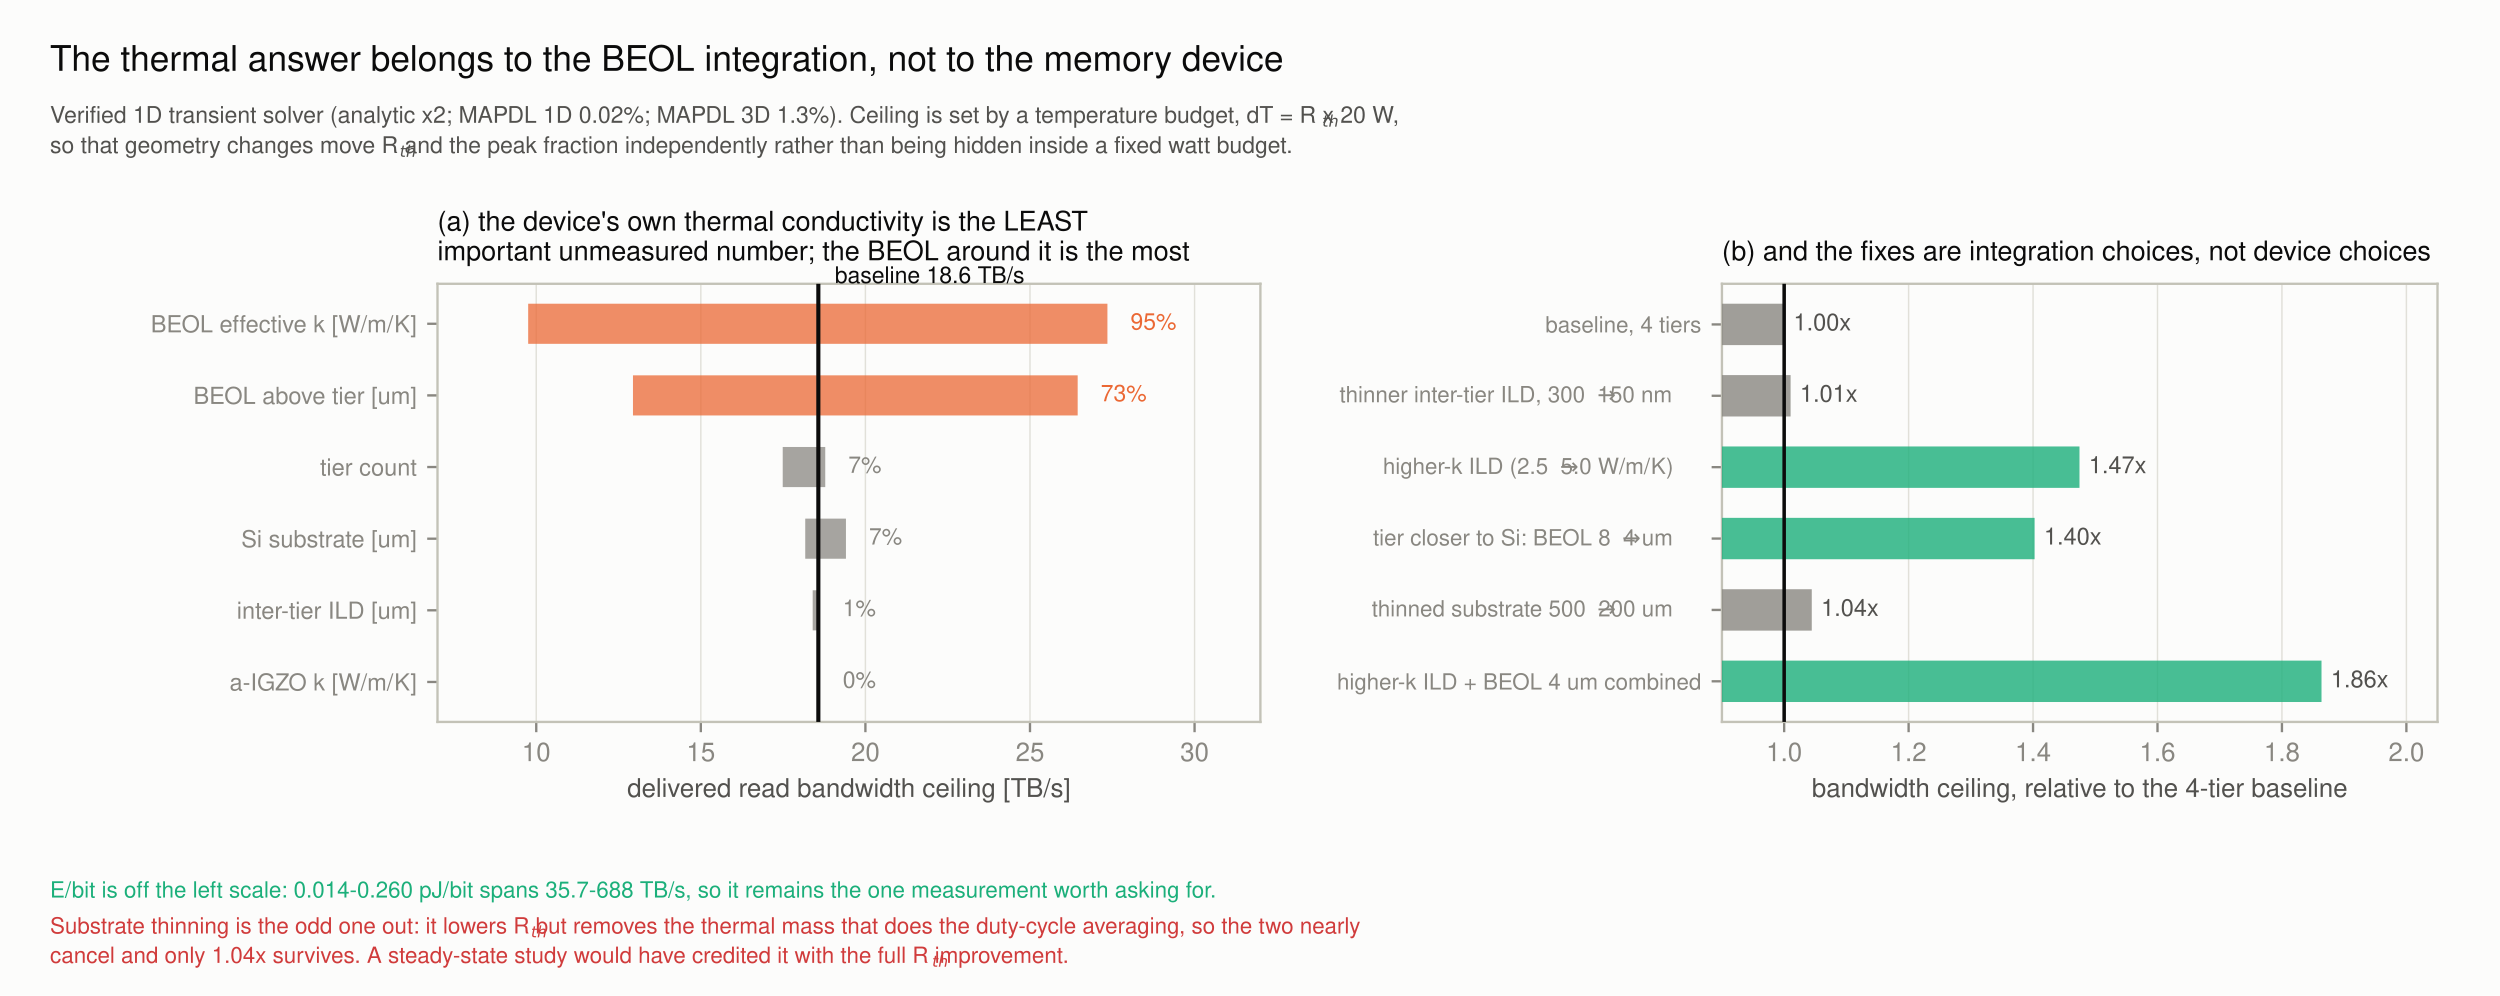
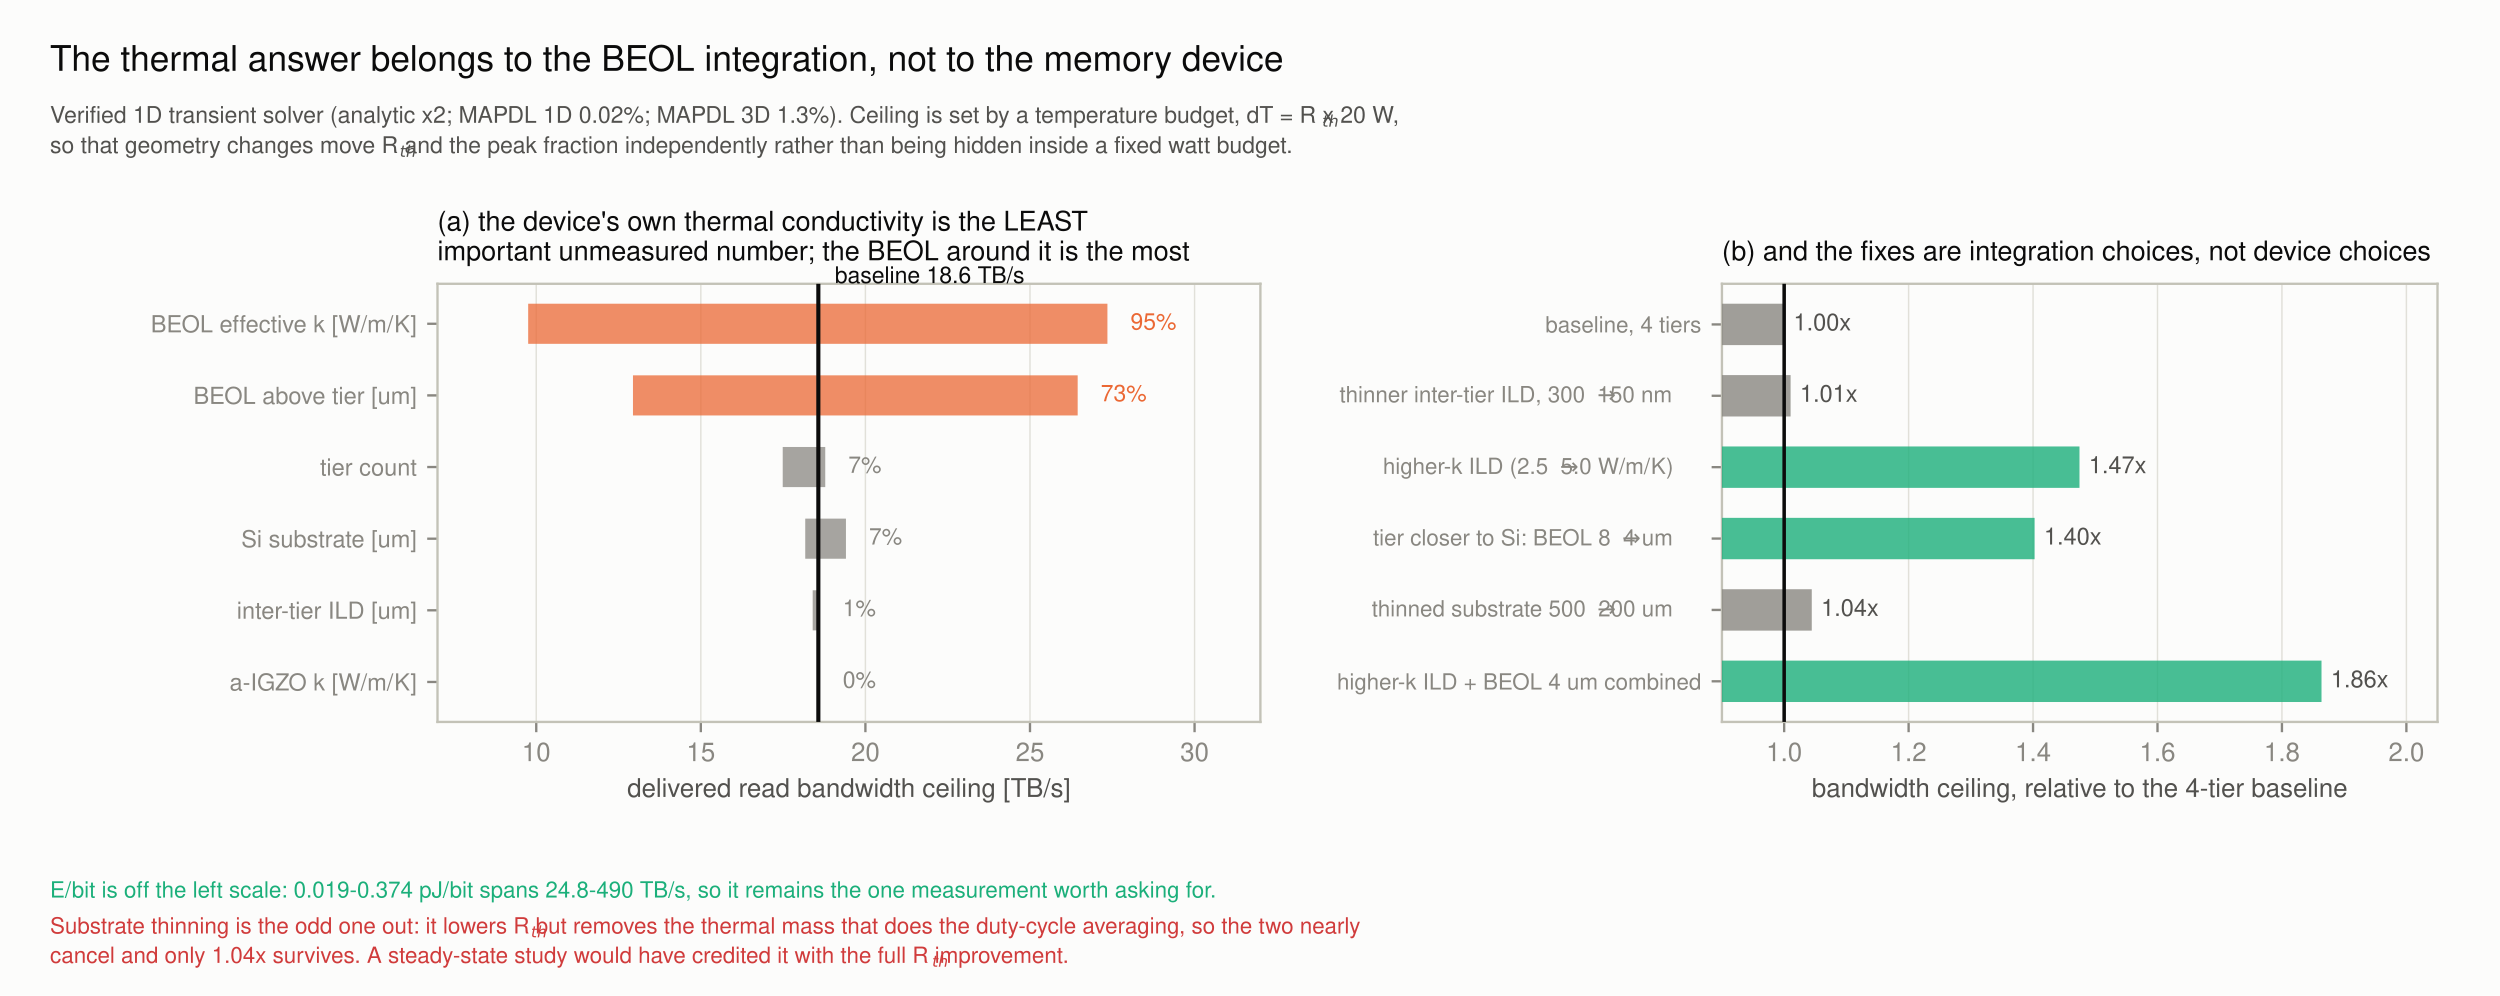
<svg xmlns="http://www.w3.org/2000/svg" xmlns:xlink="http://www.w3.org/1999/xlink" width="849.6pt" height="338.4pt" viewBox="0 0 849.6 338.4" version="1.1">
  <defs>
    <style type="text/css">*{stroke-linejoin: round; stroke-linecap: butt}</style>
  </defs>
  <g id="figure_1">
    <g id="patch_1">
      <path d="M 0 338.4  L 849.6 338.4  L 849.6 0  L 0 0  z " style="fill: #fcfcfb" />
    </g>
    <g id="axes_1">
      <g id="patch_2">
        <path d="M 148.68 245.34  L 428.334 245.34  L 428.334 96.444  L 148.68 96.444  z " style="fill: #fcfcfb" />
      </g>
      <g id="matplotlib.axis_1">
        <g id="xtick_1">
          <g id="line2d_1">
-             <path d="M 182.238 245.34  L 182.238 96.444  " clip-path="url(#p98633c807a)" style="fill: none; stroke: #e1e0d9; stroke-width: 0.5; stroke-linecap: square" />
+             <path d="M 182.238 245.34  L 182.238 96.444  " clip-path="url(#pb18c46daab)" style="fill: none; stroke: #e1e0d9; stroke-width: 0.5; stroke-linecap: square" />
          </g>
          <g id="line2d_2">
            <defs>
-               <path id="m042e91342f" d="M 0 0  L 0 3.5  " style="stroke: #898781; stroke-width: 0.8" />
+               <path id="m674c02fd25" d="M 0 0  L 0 3.5  " style="stroke: #898781; stroke-width: 0.8" />
            </defs>
            <g>
-               <use xlink:href="#m042e91342f" x="182.238" y="245.34" style="fill: #898781; stroke: #898781; stroke-width: 0.8" />
+               <use xlink:href="#m674c02fd25" x="182.238" y="245.34" style="fill: #898781; stroke: #898781; stroke-width: 0.8" />
            </g>
          </g>
          <g id="text_1">
            <text style="fill: #898781; font: 8.8px 'Helvetica', 'Arial', 'DejaVu Sans', sans-serif; text-anchor: middle" x="182.238" y="258.653" transform="rotate(-0 182.2384 258.6526)">10</text>
          </g>
        </g>
        <g id="xtick_2">
          <g id="line2d_3">
-             <path d="M 238.169 245.34  L 238.169 96.444  " clip-path="url(#p98633c807a)" style="fill: none; stroke: #e1e0d9; stroke-width: 0.5; stroke-linecap: square" />
+             <path d="M 238.169 245.34  L 238.169 96.444  " clip-path="url(#pb18c46daab)" style="fill: none; stroke: #e1e0d9; stroke-width: 0.5; stroke-linecap: square" />
          </g>
          <g id="line2d_4">
            <g>
-               <use xlink:href="#m042e91342f" x="238.169" y="245.34" style="fill: #898781; stroke: #898781; stroke-width: 0.8" />
+               <use xlink:href="#m674c02fd25" x="238.169" y="245.34" style="fill: #898781; stroke: #898781; stroke-width: 0.8" />
            </g>
          </g>
          <g id="text_2">
            <text style="fill: #898781; font: 8.8px 'Helvetica', 'Arial', 'DejaVu Sans', sans-serif; text-anchor: middle" x="238.169" y="258.653" transform="rotate(-0 238.1692 258.6526)">15</text>
          </g>
        </g>
        <g id="xtick_3">
          <g id="line2d_5">
-             <path d="M 294.1 245.34  L 294.1 96.444  " clip-path="url(#p98633c807a)" style="fill: none; stroke: #e1e0d9; stroke-width: 0.5; stroke-linecap: square" />
+             <path d="M 294.1 245.34  L 294.1 96.444  " clip-path="url(#pb18c46daab)" style="fill: none; stroke: #e1e0d9; stroke-width: 0.5; stroke-linecap: square" />
          </g>
          <g id="line2d_6">
            <g>
-               <use xlink:href="#m042e91342f" x="294.1" y="245.34" style="fill: #898781; stroke: #898781; stroke-width: 0.8" />
+               <use xlink:href="#m674c02fd25" x="294.1" y="245.34" style="fill: #898781; stroke: #898781; stroke-width: 0.8" />
            </g>
          </g>
          <g id="text_3">
            <text style="fill: #898781; font: 8.8px 'Helvetica', 'Arial', 'DejaVu Sans', sans-serif; text-anchor: middle" x="294.1" y="258.653" transform="rotate(-0 294.0999 258.6526)">20</text>
          </g>
        </g>
        <g id="xtick_4">
          <g id="line2d_7">
-             <path d="M 350.031 245.34  L 350.031 96.444  " clip-path="url(#p98633c807a)" style="fill: none; stroke: #e1e0d9; stroke-width: 0.5; stroke-linecap: square" />
+             <path d="M 350.031 245.34  L 350.031 96.444  " clip-path="url(#pb18c46daab)" style="fill: none; stroke: #e1e0d9; stroke-width: 0.5; stroke-linecap: square" />
          </g>
          <g id="line2d_8">
            <g>
-               <use xlink:href="#m042e91342f" x="350.031" y="245.34" style="fill: #898781; stroke: #898781; stroke-width: 0.8" />
+               <use xlink:href="#m674c02fd25" x="350.031" y="245.34" style="fill: #898781; stroke: #898781; stroke-width: 0.8" />
            </g>
          </g>
          <g id="text_4">
            <text style="fill: #898781; font: 8.8px 'Helvetica', 'Arial', 'DejaVu Sans', sans-serif; text-anchor: middle" x="350.031" y="258.653" transform="rotate(-0 350.0306 258.6526)">25</text>
          </g>
        </g>
        <g id="xtick_5">
          <g id="line2d_9">
-             <path d="M 405.961 245.34  L 405.961 96.444  " clip-path="url(#p98633c807a)" style="fill: none; stroke: #e1e0d9; stroke-width: 0.5; stroke-linecap: square" />
+             <path d="M 405.961 245.34  L 405.961 96.444  " clip-path="url(#pb18c46daab)" style="fill: none; stroke: #e1e0d9; stroke-width: 0.5; stroke-linecap: square" />
          </g>
          <g id="line2d_10">
            <g>
-               <use xlink:href="#m042e91342f" x="405.961" y="245.34" style="fill: #898781; stroke: #898781; stroke-width: 0.8" />
+               <use xlink:href="#m674c02fd25" x="405.961" y="245.34" style="fill: #898781; stroke: #898781; stroke-width: 0.8" />
            </g>
          </g>
          <g id="text_5">
            <text style="fill: #898781; font: 8.8px 'Helvetica', 'Arial', 'DejaVu Sans', sans-serif; text-anchor: middle" x="405.961" y="258.653" transform="rotate(-0 405.9614 258.6526)">30</text>
          </g>
        </g>
        <g id="text_6">
          <text style="fill: #52514e; font: 8.8px 'Helvetica', 'Arial', 'DejaVu Sans', sans-serif; text-anchor: middle" x="288.507" y="270.842" transform="rotate(-0 288.5068 270.8421)">delivered read bandwidth ceiling  [TB/s]</text>
        </g>
      </g>
      <g id="matplotlib.axis_2">
        <g id="ytick_1">
          <g id="line2d_11">
            <defs>
-               <path id="m38ef4bd136" d="M 0 0  L -3.5 0  " style="stroke: #898781; stroke-width: 0.8" />
+               <path id="m23ab2d00e5" d="M 0 0  L -3.5 0  " style="stroke: #898781; stroke-width: 0.8" />
            </defs>
            <g>
-               <use xlink:href="#m38ef4bd136" x="148.68" y="231.755" style="fill: #898781; stroke: #898781; stroke-width: 0.8" />
+               <use xlink:href="#m23ab2d00e5" x="148.68" y="231.755" style="fill: #898781; stroke: #898781; stroke-width: 0.8" />
            </g>
          </g>
          <g id="text_7">
            <text style="fill: #898781; font: 8px 'Helvetica', 'Arial', 'DejaVu Sans', sans-serif; text-anchor: end" x="141.68" y="234.656" transform="rotate(-0 141.68 234.6559)">a-IGZO k [W/m/K]</text>
          </g>
        </g>
        <g id="ytick_2">
          <g id="line2d_12">
            <g>
-               <use xlink:href="#m38ef4bd136" x="148.68" y="207.41" style="fill: #898781; stroke: #898781; stroke-width: 0.8" />
+               <use xlink:href="#m23ab2d00e5" x="148.68" y="207.41" style="fill: #898781; stroke: #898781; stroke-width: 0.8" />
            </g>
          </g>
          <g id="text_8">
            <text style="fill: #898781; font: 8px 'Helvetica', 'Arial', 'DejaVu Sans', sans-serif; text-anchor: end" x="141.68" y="210.279" transform="rotate(-0 141.68 210.2794)">inter-tier ILD [um]</text>
          </g>
        </g>
        <g id="ytick_3">
          <g id="line2d_13">
            <g>
-               <use xlink:href="#m38ef4bd136" x="148.68" y="183.065" style="fill: #898781; stroke: #898781; stroke-width: 0.8" />
+               <use xlink:href="#m23ab2d00e5" x="148.68" y="183.065" style="fill: #898781; stroke: #898781; stroke-width: 0.8" />
            </g>
          </g>
          <g id="text_9">
            <text style="fill: #898781; font: 8px 'Helvetica', 'Arial', 'DejaVu Sans', sans-serif; text-anchor: end" x="141.68" y="185.965" transform="rotate(-0 141.68 185.9653)">Si substrate [um]</text>
          </g>
        </g>
        <g id="ytick_4">
          <g id="line2d_14">
            <g>
-               <use xlink:href="#m38ef4bd136" x="148.68" y="158.719" style="fill: #898781; stroke: #898781; stroke-width: 0.8" />
+               <use xlink:href="#m23ab2d00e5" x="148.68" y="158.719" style="fill: #898781; stroke: #898781; stroke-width: 0.8" />
            </g>
          </g>
          <g id="text_10">
            <text style="fill: #898781; font: 8px 'Helvetica', 'Arial', 'DejaVu Sans', sans-serif; text-anchor: end" x="141.68" y="161.589" transform="rotate(-0 141.68 161.5887)">tier count</text>
          </g>
        </g>
        <g id="ytick_5">
          <g id="line2d_15">
            <g>
-               <use xlink:href="#m38ef4bd136" x="148.68" y="134.374" style="fill: #898781; stroke: #898781; stroke-width: 0.8" />
+               <use xlink:href="#m23ab2d00e5" x="148.68" y="134.374" style="fill: #898781; stroke: #898781; stroke-width: 0.8" />
            </g>
          </g>
          <g id="text_11">
            <text style="fill: #898781; font: 8px 'Helvetica', 'Arial', 'DejaVu Sans', sans-serif; text-anchor: end" x="141.68" y="137.275" transform="rotate(-0 141.68 137.2746)">BEOL above tier [um]</text>
          </g>
        </g>
        <g id="ytick_6">
          <g id="line2d_16">
            <g>
-               <use xlink:href="#m38ef4bd136" x="148.68" y="110.029" style="fill: #898781; stroke: #898781; stroke-width: 0.8" />
+               <use xlink:href="#m23ab2d00e5" x="148.68" y="110.029" style="fill: #898781; stroke: #898781; stroke-width: 0.8" />
            </g>
          </g>
          <g id="text_12">
            <text style="fill: #898781; font: 8px 'Helvetica', 'Arial', 'DejaVu Sans', sans-serif; text-anchor: end" x="141.68" y="112.929" transform="rotate(-0 141.68 112.9293)">BEOL effective k [W/m/K]</text>
          </g>
        </g>
      </g>
      <g id="patch_3">
        <path d="M 148.68 245.34  L 148.68 96.444  " style="fill: none; stroke: #c3c2b7; stroke-width: 0.8; stroke-linejoin: miter; stroke-linecap: square" />
      </g>
      <g id="patch_4">
        <path d="M 428.334 245.34  L 428.334 96.444  " style="fill: none; stroke: #c3c2b7; stroke-width: 0.8; stroke-linejoin: miter; stroke-linecap: square" />
      </g>
      <g id="patch_5">
        <path d="M 148.68 245.34  L 428.334 245.34  " style="fill: none; stroke: #c3c2b7; stroke-width: 0.8; stroke-linejoin: miter; stroke-linecap: square" />
      </g>
      <g id="patch_6">
        <path d="M 148.68 96.444  L 428.334 96.444  " style="fill: none; stroke: #c3c2b7; stroke-width: 0.8; stroke-linejoin: miter; stroke-linecap: square" />
      </g>
      <g id="patch_7">
-         <path d="M 277.86 238.572  L 278.575 238.572  L 278.575 224.939  L 277.86 224.939  z " clip-path="url(#p98633c807a)" style="fill: #898781; opacity: 0.75" />
+         <path d="M 277.86 238.572  L 278.575 238.572  L 278.575 224.939  L 277.86 224.939  z " clip-path="url(#pb18c46daab)" style="fill: #898781; opacity: 0.75" />
      </g>
      <g id="patch_8">
-         <path d="M 276.18 214.227  L 278.568 214.227  L 278.568 200.593  L 276.18 200.593  z " clip-path="url(#p98633c807a)" style="fill: #898781; opacity: 0.75" />
+         <path d="M 276.18 214.227  L 278.568 214.227  L 278.568 200.593  L 276.18 200.593  z " clip-path="url(#pb18c46daab)" style="fill: #898781; opacity: 0.75" />
      </g>
      <g id="patch_9">
-         <path d="M 273.655 189.881  L 287.485 189.881  L 287.485 176.248  L 273.655 176.248  z " clip-path="url(#p98633c807a)" style="fill: #898781; opacity: 0.75" />
+         <path d="M 273.655 189.881  L 287.485 189.881  L 287.485 176.248  L 273.655 176.248  z " clip-path="url(#pb18c46daab)" style="fill: #898781; opacity: 0.75" />
      </g>
      <g id="patch_10">
-         <path d="M 265.997 165.536  L 280.453 165.536  L 280.453 151.903  L 265.997 151.903  z " clip-path="url(#p98633c807a)" style="fill: #898781; opacity: 0.75" />
+         <path d="M 265.997 165.536  L 280.453 165.536  L 280.453 151.903  L 265.997 151.903  z " clip-path="url(#pb18c46daab)" style="fill: #898781; opacity: 0.75" />
      </g>
      <g id="patch_11">
-         <path d="M 215.108 141.191  L 366.239 141.191  L 366.239 127.557  L 215.108 127.557  z " clip-path="url(#p98633c807a)" style="fill: #eb6834; opacity: 0.75" />
+         <path d="M 215.108 141.191  L 366.239 141.191  L 366.239 127.557  L 215.108 127.557  z " clip-path="url(#pb18c46daab)" style="fill: #eb6834; opacity: 0.75" />
      </g>
      <g id="patch_12">
-         <path d="M 179.495 116.845  L 376.346 116.845  L 376.346 103.212  L 179.495 103.212  z " clip-path="url(#p98633c807a)" style="fill: #eb6834; opacity: 0.75" />
+         <path d="M 179.495 116.845  L 376.346 116.845  L 376.346 103.212  L 179.495 103.212  z " clip-path="url(#pb18c46daab)" style="fill: #eb6834; opacity: 0.75" />
      </g>
      <g id="text_13">
        <text style="fill: #0b0b0b; font: 7.8px 'Helvetica', 'Arial', 'DejaVu Sans', sans-serif; text-anchor: start" x="283.697" y="96.189" transform="rotate(-0 283.6968 96.18896)">baseline 18.6 TB/s</text>
      </g>
      <g id="text_14">
        <text style="fill: #0b0b0b; font: 9.2px 'Helvetica', 'Arial', 'DejaVu Sans', sans-serif" transform="translate(148.68 78.33665)">(a)  the device's own thermal conductivity is the LEAST</text>
        <text style="fill: #0b0b0b; font: 9.2px 'Helvetica', 'Arial', 'DejaVu Sans', sans-serif" transform="translate(148.68 88.444)">important unmeasured number; the BEOL around it is the most</text>
      </g>
      <g id="line2d_17">
-         <path d="M 278.104 245.34  L 278.104 96.444  " clip-path="url(#p98633c807a)" style="fill: none; stroke: #0b0b0b; stroke-width: 1.4; stroke-linecap: square" />
+         <path d="M 278.104 245.34  L 278.104 96.444  " clip-path="url(#pb18c46daab)" style="fill: none; stroke: #0b0b0b; stroke-width: 1.4; stroke-linecap: square" />
      </g>
      <g id="text_15">
        <text style="fill: #898781; font: 7.8px 'Helvetica', 'Arial', 'DejaVu Sans', sans-serif; text-anchor: start" x="286.405" y="233.74" transform="rotate(-0 286.4051 233.74)">0%</text>
      </g>
      <g id="text_16">
        <text style="fill: #898781; font: 7.8px 'Helvetica', 'Arial', 'DejaVu Sans', sans-serif; text-anchor: start" x="286.398" y="209.395" transform="rotate(-0 286.398 209.3947)">1%</text>
      </g>
      <g id="text_17">
        <text style="fill: #898781; font: 7.8px 'Helvetica', 'Arial', 'DejaVu Sans', sans-serif; text-anchor: start" x="295.315" y="185.049" transform="rotate(-0 295.3152 185.0494)">7%</text>
      </g>
      <g id="text_18">
        <text style="fill: #898781; font: 7.8px 'Helvetica', 'Arial', 'DejaVu Sans', sans-serif; text-anchor: start" x="288.284" y="160.704" transform="rotate(-0 288.2836 160.7041)">7%</text>
      </g>
      <g id="text_19">
        <text style="fill: #eb6834; font: 7.8px 'Helvetica', 'Arial', 'DejaVu Sans', sans-serif; text-anchor: start" x="374.069" y="136.359" transform="rotate(-0 374.0695 136.3587)">73%</text>
      </g>
      <g id="text_20">
        <text style="fill: #eb6834; font: 7.8px 'Helvetica', 'Arial', 'DejaVu Sans', sans-serif; text-anchor: start" x="384.176" y="112.013" transform="rotate(-0 384.1759 112.0134)">95%</text>
      </g>
    </g>
    <g id="axes_2">
      <g id="patch_13">
        <path d="M 585.183 245.34  L 828.36 245.34  L 828.36 96.444  L 585.183 96.444  z " style="fill: #fcfcfb" />
      </g>
      <g id="matplotlib.axis_3">
        <g id="xtick_6">
          <g id="line2d_18">
-             <path d="M 606.329 245.34  L 606.329 96.444  " clip-path="url(#pd01abd3b5a)" style="fill: none; stroke: #e1e0d9; stroke-width: 0.5; stroke-linecap: square" />
+             <path d="M 606.329 245.34  L 606.329 96.444  " clip-path="url(#p1be59bceef)" style="fill: none; stroke: #e1e0d9; stroke-width: 0.5; stroke-linecap: square" />
          </g>
          <g id="line2d_19">
            <g>
-               <use xlink:href="#m042e91342f" x="606.329" y="245.34" style="fill: #898781; stroke: #898781; stroke-width: 0.8" />
+               <use xlink:href="#m674c02fd25" x="606.329" y="245.34" style="fill: #898781; stroke: #898781; stroke-width: 0.8" />
            </g>
          </g>
          <g id="text_21">
            <text style="fill: #898781; font: 8.8px 'Helvetica', 'Arial', 'DejaVu Sans', sans-serif; text-anchor: middle" x="606.329" y="258.653" transform="rotate(-0 606.3287 258.6526)">1.0</text>
          </g>
        </g>
        <g id="xtick_7">
          <g id="line2d_20">
-             <path d="M 648.62 245.34  L 648.62 96.444  " clip-path="url(#pd01abd3b5a)" style="fill: none; stroke: #e1e0d9; stroke-width: 0.5; stroke-linecap: square" />
+             <path d="M 648.62 245.34  L 648.62 96.444  " clip-path="url(#p1be59bceef)" style="fill: none; stroke: #e1e0d9; stroke-width: 0.5; stroke-linecap: square" />
          </g>
          <g id="line2d_21">
            <g>
-               <use xlink:href="#m042e91342f" x="648.62" y="245.34" style="fill: #898781; stroke: #898781; stroke-width: 0.8" />
+               <use xlink:href="#m674c02fd25" x="648.62" y="245.34" style="fill: #898781; stroke: #898781; stroke-width: 0.8" />
            </g>
          </g>
          <g id="text_22">
            <text style="fill: #898781; font: 8.8px 'Helvetica', 'Arial', 'DejaVu Sans', sans-serif; text-anchor: middle" x="648.62" y="258.653" transform="rotate(-0 648.6204 258.6526)">1.2</text>
          </g>
        </g>
        <g id="xtick_8">
          <g id="line2d_22">
-             <path d="M 690.912 245.34  L 690.912 96.444  " clip-path="url(#pd01abd3b5a)" style="fill: none; stroke: #e1e0d9; stroke-width: 0.5; stroke-linecap: square" />
+             <path d="M 690.912 245.34  L 690.912 96.444  " clip-path="url(#p1be59bceef)" style="fill: none; stroke: #e1e0d9; stroke-width: 0.5; stroke-linecap: square" />
          </g>
          <g id="line2d_23">
            <g>
-               <use xlink:href="#m042e91342f" x="690.912" y="245.34" style="fill: #898781; stroke: #898781; stroke-width: 0.8" />
+               <use xlink:href="#m674c02fd25" x="690.912" y="245.34" style="fill: #898781; stroke: #898781; stroke-width: 0.8" />
            </g>
          </g>
          <g id="text_23">
            <text style="fill: #898781; font: 8.8px 'Helvetica', 'Arial', 'DejaVu Sans', sans-serif; text-anchor: middle" x="690.912" y="258.653" transform="rotate(-0 690.9121 258.6526)">1.4</text>
          </g>
        </g>
        <g id="xtick_9">
          <g id="line2d_24">
-             <path d="M 733.204 245.34  L 733.204 96.444  " clip-path="url(#pd01abd3b5a)" style="fill: none; stroke: #e1e0d9; stroke-width: 0.5; stroke-linecap: square" />
+             <path d="M 733.204 245.34  L 733.204 96.444  " clip-path="url(#p1be59bceef)" style="fill: none; stroke: #e1e0d9; stroke-width: 0.5; stroke-linecap: square" />
          </g>
          <g id="line2d_25">
            <g>
-               <use xlink:href="#m042e91342f" x="733.204" y="245.34" style="fill: #898781; stroke: #898781; stroke-width: 0.8" />
+               <use xlink:href="#m674c02fd25" x="733.204" y="245.34" style="fill: #898781; stroke: #898781; stroke-width: 0.8" />
            </g>
          </g>
          <g id="text_24">
            <text style="fill: #898781; font: 8.8px 'Helvetica', 'Arial', 'DejaVu Sans', sans-serif; text-anchor: middle" x="733.204" y="258.653" transform="rotate(-0 733.2037 258.6526)">1.6</text>
          </g>
        </g>
        <g id="xtick_10">
          <g id="line2d_26">
-             <path d="M 775.495 245.34  L 775.495 96.444  " clip-path="url(#pd01abd3b5a)" style="fill: none; stroke: #e1e0d9; stroke-width: 0.5; stroke-linecap: square" />
+             <path d="M 775.495 245.34  L 775.495 96.444  " clip-path="url(#p1be59bceef)" style="fill: none; stroke: #e1e0d9; stroke-width: 0.5; stroke-linecap: square" />
          </g>
          <g id="line2d_27">
            <g>
-               <use xlink:href="#m042e91342f" x="775.495" y="245.34" style="fill: #898781; stroke: #898781; stroke-width: 0.8" />
+               <use xlink:href="#m674c02fd25" x="775.495" y="245.34" style="fill: #898781; stroke: #898781; stroke-width: 0.8" />
            </g>
          </g>
          <g id="text_25">
            <text style="fill: #898781; font: 8.8px 'Helvetica', 'Arial', 'DejaVu Sans', sans-serif; text-anchor: middle" x="775.495" y="258.653" transform="rotate(-0 775.4954 258.6526)">1.8</text>
          </g>
        </g>
        <g id="xtick_11">
          <g id="line2d_28">
-             <path d="M 817.787 245.34  L 817.787 96.444  " clip-path="url(#pd01abd3b5a)" style="fill: none; stroke: #e1e0d9; stroke-width: 0.5; stroke-linecap: square" />
+             <path d="M 817.787 245.34  L 817.787 96.444  " clip-path="url(#p1be59bceef)" style="fill: none; stroke: #e1e0d9; stroke-width: 0.5; stroke-linecap: square" />
          </g>
          <g id="line2d_29">
            <g>
-               <use xlink:href="#m042e91342f" x="817.787" y="245.34" style="fill: #898781; stroke: #898781; stroke-width: 0.8" />
+               <use xlink:href="#m674c02fd25" x="817.787" y="245.34" style="fill: #898781; stroke: #898781; stroke-width: 0.8" />
            </g>
          </g>
          <g id="text_26">
            <text style="fill: #898781; font: 8.8px 'Helvetica', 'Arial', 'DejaVu Sans', sans-serif; text-anchor: middle" x="817.787" y="258.653" transform="rotate(-0 817.7871 258.6526)">2.0</text>
          </g>
        </g>
        <g id="text_27">
          <text style="fill: #52514e; font: 8.8px 'Helvetica', 'Arial', 'DejaVu Sans', sans-serif; text-anchor: middle" x="706.771" y="270.82" transform="rotate(-0 706.7714 270.8201)">bandwidth ceiling, relative to the 4-tier baseline</text>
        </g>
      </g>
      <g id="matplotlib.axis_4">
        <g id="ytick_7">
          <g id="line2d_30">
            <g>
-               <use xlink:href="#m38ef4bd136" x="585.183" y="231.537" style="fill: #898781; stroke: #898781; stroke-width: 0.8" />
+               <use xlink:href="#m23ab2d00e5" x="585.183" y="231.537" style="fill: #898781; stroke: #898781; stroke-width: 0.8" />
            </g>
          </g>
          <g id="text_28">
            <text style="fill: #898781; font: 7.6px 'Helvetica', 'Arial', 'DejaVu Sans', sans-serif; text-anchor: end" x="578.183" y="234.337" transform="rotate(-0 578.1829 234.3373)">higher-k ILD + BEOL 4 um combined</text>
          </g>
        </g>
        <g id="ytick_8">
          <g id="line2d_31">
            <g>
-               <use xlink:href="#m38ef4bd136" x="585.183" y="207.279" style="fill: #898781; stroke: #898781; stroke-width: 0.8" />
+               <use xlink:href="#m23ab2d00e5" x="585.183" y="207.279" style="fill: #898781; stroke: #898781; stroke-width: 0.8" />
            </g>
          </g>
          <g id="text_29">
            <g style="fill: #898781" transform="translate(466.1589 210.005)">
              <text>
                <tspan style="font: 7.6px 'Helvetica'" x="0 2.11 6.333 8.02 12.243 16.467 20.69 24.913 27.023 30.82 35.043 39.267 43.063 45.173 47.702 51.925 54.035 58.258 60.368 64.591 68.815 73.038 84.508 86.617 90.841 95.064 99.287 101.397 105.62" y="-0.531">thinned substrate 500  200 um</tspan>
                <tspan style="font: 7.6px 'DejaVu Sans'" x="76.633" y="-0.531">→</tspan>
              </text>
            </g>
          </g>
        </g>
        <g id="ytick_9">
          <g id="line2d_32">
            <g>
-               <use xlink:href="#m38ef4bd136" x="585.183" y="183.021" style="fill: #898781; stroke: #898781; stroke-width: 0.8" />
+               <use xlink:href="#m23ab2d00e5" x="585.183" y="183.021" style="fill: #898781; stroke: #898781; stroke-width: 0.8" />
            </g>
          </g>
          <g id="text_30">
            <g style="fill: #898781" transform="translate(466.6149 185.7469)">
              <text>
                <tspan style="font: 7.6px 'Helvetica'" x="0 2.11 3.797 8.02 10.549 12.659 16.456 18.143 22.366 26.163 30.386 32.915 35.025 37.134 41.358 43.468 48.533 50.22 52.329 54.439 59.504 64.569 70.476 74.699 76.809 81.032 92.502 94.612 98.835 100.945 105.168" y="-0.406">tier closer to Si: BEOL 8  4 um</tspan>
                <tspan style="font: 7.6px 'DejaVu Sans'" x="84.627" y="-0.406">→</tspan>
              </text>
            </g>
          </g>
        </g>
        <g id="ytick_10">
          <g id="line2d_33">
            <g>
-               <use xlink:href="#m38ef4bd136" x="585.183" y="158.763" style="fill: #898781; stroke: #898781; stroke-width: 0.8" />
+               <use xlink:href="#m23ab2d00e5" x="585.183" y="158.763" style="fill: #898781; stroke: #898781; stroke-width: 0.8" />
            </g>
          </g>
          <g id="text_31">
            <g style="fill: #898781" transform="translate(469.9589 161.537)">
              <text>
                <tspan style="font: 7.6px 'Helvetica'" x="0 4.223 5.91 10.134 14.357 18.58 21.109 23.638 27.435 29.544 31.654 35.878 41.361 43.471 46 50.223 52.333 56.556 68.026 70.136 74.359 76.469 80.692 82.802 89.969 92.079 98.405 100.515 105.58" y="-0.469">higher-k ILD (2.5  5.0 W/m/K)</tspan>
                <tspan style="font: 7.6px 'DejaVu Sans'" x="60.152" y="-0.469">→</tspan>
              </text>
            </g>
          </g>
        </g>
        <g id="ytick_11">
          <g id="line2d_34">
            <g>
-               <use xlink:href="#m38ef4bd136" x="585.183" y="134.505" style="fill: #898781; stroke: #898781; stroke-width: 0.8" />
+               <use xlink:href="#m23ab2d00e5" x="585.183" y="134.505" style="fill: #898781; stroke: #898781; stroke-width: 0.8" />
            </g>
          </g>
          <g id="text_32">
            <g style="fill: #898781" transform="translate(455.2149 137.2308)">
              <text>
                <tspan style="font: 7.6px 'Helvetica'" x="0 2.11 6.333 8.02 12.243 16.467 20.69 23.219 25.329 27.016 31.239 33.349 37.572 40.101 42.63 44.739 46.426 50.65 53.178 55.288 57.398 61.621 67.105 69.215 71.325 75.548 79.771 83.995 95.465 97.574 101.798 106.021 110.244 112.354 116.577" y="-0.531">thinner inter-tier ILD, 300  150 nm</tspan>
                <tspan style="font: 7.6px 'DejaVu Sans'" x="87.59" y="-0.531">→</tspan>
              </text>
            </g>
          </g>
        </g>
        <g id="ytick_12">
          <g id="line2d_35">
            <g>
-               <use xlink:href="#m38ef4bd136" x="585.183" y="110.247" style="fill: #898781; stroke: #898781; stroke-width: 0.8" />
+               <use xlink:href="#m23ab2d00e5" x="585.183" y="110.247" style="fill: #898781; stroke: #898781; stroke-width: 0.8" />
            </g>
          </g>
          <g id="text_33">
            <text style="fill: #898781; font: 7.6px 'Helvetica', 'Arial', 'DejaVu Sans', sans-serif; text-anchor: end" x="578.183" y="112.973" transform="rotate(-0 578.1829 112.9727)">baseline, 4 tiers</text>
          </g>
        </g>
      </g>
      <g id="patch_14">
        <path d="M 585.183 245.34  L 585.183 96.444  " style="fill: none; stroke: #c3c2b7; stroke-width: 0.8; stroke-linejoin: miter; stroke-linecap: square" />
      </g>
      <g id="patch_15">
        <path d="M 828.36 245.34  L 828.36 96.444  " style="fill: none; stroke: #c3c2b7; stroke-width: 0.8; stroke-linejoin: miter; stroke-linecap: square" />
      </g>
      <g id="patch_16">
        <path d="M 585.183 245.34  L 828.36 245.34  " style="fill: none; stroke: #c3c2b7; stroke-width: 0.8; stroke-linejoin: miter; stroke-linecap: square" />
      </g>
      <g id="patch_17">
        <path d="M 585.183 96.444  L 828.36 96.444  " style="fill: none; stroke: #c3c2b7; stroke-width: 0.8; stroke-linejoin: miter; stroke-linecap: square" />
      </g>
      <g id="patch_18">
-         <path d="M 394.87 238.572  L 788.941 238.572  L 788.941 224.502  L 394.87 224.502  z " clip-path="url(#pd01abd3b5a)" style="fill: #1baf7a; opacity: 0.8" />
+         <path d="M 394.87 238.572  L 788.941 238.572  L 788.941 224.502  L 394.87 224.502  z " clip-path="url(#p1be59bceef)" style="fill: #1baf7a; opacity: 0.8" />
      </g>
      <g id="patch_19">
-         <path d="M 394.87 214.314  L 615.71 214.314  L 615.71 200.244  L 394.87 200.244  z " clip-path="url(#pd01abd3b5a)" style="fill: #898781; opacity: 0.8" />
+         <path d="M 394.87 214.314  L 615.71 214.314  L 615.71 200.244  L 394.87 200.244  z " clip-path="url(#p1be59bceef)" style="fill: #898781; opacity: 0.8" />
      </g>
      <g id="patch_20">
-         <path d="M 394.87 190.056  L 691.439 190.056  L 691.439 175.986  L 394.87 175.986  z " clip-path="url(#pd01abd3b5a)" style="fill: #1baf7a; opacity: 0.8" />
+         <path d="M 394.87 190.056  L 691.439 190.056  L 691.439 175.986  L 394.87 175.986  z " clip-path="url(#p1be59bceef)" style="fill: #1baf7a; opacity: 0.8" />
      </g>
      <g id="patch_21">
-         <path d="M 394.87 165.798  L 706.692 165.798  L 706.692 151.728  L 394.87 151.728  z " clip-path="url(#pd01abd3b5a)" style="fill: #1baf7a; opacity: 0.8" />
+         <path d="M 394.87 165.798  L 706.692 165.798  L 706.692 151.728  L 394.87 151.728  z " clip-path="url(#p1be59bceef)" style="fill: #1baf7a; opacity: 0.8" />
      </g>
      <g id="patch_22">
-         <path d="M 394.87 141.54  L 608.518 141.54  L 608.518 127.47  L 394.87 127.47  z " clip-path="url(#pd01abd3b5a)" style="fill: #898781; opacity: 0.8" />
+         <path d="M 394.87 141.54  L 608.518 141.54  L 608.518 127.47  L 394.87 127.47  z " clip-path="url(#p1be59bceef)" style="fill: #898781; opacity: 0.8" />
      </g>
      <g id="patch_23">
-         <path d="M 394.87 117.282  L 606.329 117.282  L 606.329 103.212  L 394.87 103.212  z " clip-path="url(#pd01abd3b5a)" style="fill: #898781; opacity: 0.8" />
+         <path d="M 394.87 117.282  L 606.329 117.282  L 606.329 103.212  L 394.87 103.212  z " clip-path="url(#p1be59bceef)" style="fill: #898781; opacity: 0.8" />
      </g>
      <g id="text_34">
        <text style="fill: #0b0b0b; font: 9.2px 'Helvetica', 'Arial', 'DejaVu Sans', sans-serif; text-anchor: start" x="585.183" y="88.444" transform="rotate(-0 585.1829 88.444)">(b)  and the fixes are integration choices, not device choices</text>
      </g>
      <g id="line2d_36">
-         <path d="M 606.329 245.34  L 606.329 96.444  " clip-path="url(#pd01abd3b5a)" style="fill: none; stroke: #0b0b0b; stroke-width: 1.2; stroke-linecap: square" />
+         <path d="M 606.329 245.34  L 606.329 96.444  " clip-path="url(#p1be59bceef)" style="fill: none; stroke: #0b0b0b; stroke-width: 1.2; stroke-linecap: square" />
      </g>
      <g id="text_35">
        <text style="fill: #52514e; font: 8px 'Helvetica', 'Arial', 'DejaVu Sans', sans-serif; text-anchor: start" x="792.113" y="233.573" transform="rotate(-0 792.1125 233.5728)">1.86x</text>
      </g>
      <g id="text_36">
        <text style="fill: #52514e; font: 8px 'Helvetica', 'Arial', 'DejaVu Sans', sans-serif; text-anchor: start" x="618.881" y="209.315" transform="rotate(-0 618.8815 209.3147)">1.04x</text>
      </g>
      <g id="text_37">
        <text style="fill: #52514e; font: 8px 'Helvetica', 'Arial', 'DejaVu Sans', sans-serif; text-anchor: start" x="694.611" y="185.057" transform="rotate(-0 694.6106 185.0567)">1.40x</text>
      </g>
      <g id="text_38">
        <text style="fill: #52514e; font: 8px 'Helvetica', 'Arial', 'DejaVu Sans', sans-serif; text-anchor: start" x="709.864" y="160.799" transform="rotate(-0 709.8637 160.7986)">1.47x</text>
      </g>
      <g id="text_39">
        <text style="fill: #52514e; font: 8px 'Helvetica', 'Arial', 'DejaVu Sans', sans-serif; text-anchor: start" x="611.69" y="136.541" transform="rotate(-0 611.6903 136.5405)">1.01x</text>
      </g>
      <g id="text_40">
        <text style="fill: #52514e; font: 8px 'Helvetica', 'Arial', 'DejaVu Sans', sans-serif; text-anchor: start" x="609.501" y="112.282" transform="rotate(-0 609.5006 112.2825)">1.00x</text>
      </g>
    </g>
    <g id="text_41">
      <text style="fill: #0b0b0b; font: 12px 'Helvetica', 'Arial', 'DejaVu Sans', sans-serif; text-anchor: start" x="16.992" y="24.07" transform="rotate(-0 16.992 24.0705)">The thermal answer belongs to the BEOL integration, not to the memory device</text>
    </g>
    <g id="text_42">
      <g style="fill: #52514e" transform="translate(16.992 41.9808)">
        <text>
          <tspan style="font: 7.8px 'Helvetica'" x="0 5.2 9.537 12.133 13.865 16.032 17.764 22.1 26.436 28.602 32.939 38.569 40.736 42.902 45.498 49.834 54.171 58.069 59.801 64.138 68.474 70.64 72.806 76.705 81.041 82.773 86.672 91.008 93.604 95.77 98.367 102.703 107.039 111.376 113.108 117.006 119.172 120.905 124.803 126.969 130.868 135.204 137.37 139.536 146.031 151.232 156.432 162.063 166.399 168.565 172.902 178.532 180.698 185.035 187.201 191.537 195.873 202.806 204.972 207.138 213.633 218.834 224.034 229.665 234.001 236.167 240.504 246.134 248.3 252.637 254.803 259.139 266.072 268.668 270.834 273.001 278.631 282.967 284.7 286.432 288.164 292.5 296.837 299.003 300.735 304.633 306.8 310.698 315.034 317.201 319.367 323.703 327.601 329.768 334.104 336.27 338.436 342.773 349.267 353.604 357.94 360.536 364.873 367.039 371.375 373.971 378.308 380.474 384.81 389.146 393.483 397.819 402.155 404.321 406.488 408.654 412.99 417.753 419.919 424.472 426.638 438.13 440.296 444.194 446.361 450.697 455.033 457.199 464.558" y="-0.25">Verified 1D transient solver (analytic x2; MAPDL 1D 0.02%; MAPDL 3D 1.3%). Ceiling is set by a temperature budget, dT = R x 20 W,</tspan>
          <tspan style="font: oblique 5.46px 'DejaVu Sans'" x="432.346 434.473" y="1.062">th</tspan>
        </text>
      </g>
      <g style="fill: #52514e" transform="translate(16.992 52.3158)">
        <text>
          <tspan style="font: 7.8px 'Helvetica'" x="0 3.898 8.235 10.401 12.567 16.903 21.24 23.406 25.572 29.908 34.245 38.581 45.076 49.412 51.578 54.174 58.073 60.239 64.138 68.474 72.81 77.146 81.483 85.819 89.717 91.883 98.378 102.715 106.613 110.949 113.115 124.607 126.773 131.109 135.445 139.782 141.948 144.114 148.45 152.787 154.953 159.289 163.625 167.962 171.86 174.026 176.192 178.789 183.125 187.024 189.19 190.922 195.258 199.594 201.761 203.493 207.829 212.165 216.502 220.838 225.174 229.51 233.847 238.183 242.519 244.685 246.417 250.316 252.482 255.079 259.415 261.581 265.917 270.253 272.85 275.016 277.182 281.519 285.855 290.191 292.357 296.694 301.03 302.762 307.098 311.434 313.601 317.937 319.669 324.005 328.342 332.678 337.014 339.18 340.913 345.249 349.147 350.879 355.216 359.552 361.718 366.054 368.221 370.387 372.119 376.017 380.354 384.69 386.856 392.487 396.823 398.989 401.155 403.322 407.658 411.994 416.33 420.667 425.003 427.169" y="-0.328">so that geometry changes move R and the peak fraction independently rather than being hidden inside a fixed watt budget.</tspan>
          <tspan style="font: oblique 5.46px 'DejaVu Sans'" x="118.823 120.95" y="0.984">th</tspan>
        </text>
      </g>
    </g>
    <g id="text_43">
-       <text style="fill: #1baf7a; font: 7.6px 'Helvetica', 'Arial', 'DejaVu Sans', sans-serif; text-anchor: start" x="16.992" y="305.013" transform="rotate(-0 16.992 305.013)">E/bit is off the left scale: 0.014-0.260 pJ/bit spans 35.7-688 TB/s, so it remains the one measurement worth asking for.</text>
+       <text style="fill: #1baf7a; font: 7.6px 'Helvetica', 'Arial', 'DejaVu Sans', sans-serif; text-anchor: start" x="16.992" y="305.013" transform="rotate(-0 16.992 305.013)">E/bit is off the left scale: 0.019-0.374 pJ/bit spans 24.8-490 TB/s, so it remains the one measurement worth asking for.</text>
    </g>
    <g id="text_44">
      <g style="fill: #d03b3b" transform="translate(16.992 317.6288)">
        <text>
          <tspan style="font: 7.6px 'Helvetica'" x="0 5.065 9.288 13.512 17.308 19.418 21.947 26.17 28.28 32.503 34.613 36.723 40.946 42.633 46.857 51.08 52.767 56.99 61.213 63.323 65.01 68.807 70.917 73.027 77.25 81.473 83.583 87.806 92.03 96.253 98.363 102.586 106.809 111.033 113.142 117.366 121.589 123.699 125.809 127.918 129.605 131.715 133.825 135.512 139.735 145.219 149.443 151.971 155.768 157.878 169.133 171.243 175.466 179.689 181.799 183.909 186.438 190.661 196.987 201.21 205.007 209.23 213.027 215.137 217.246 221.47 225.693 227.803 229.913 234.136 238.359 240.888 247.214 251.437 253.124 255.234 261.559 265.783 269.58 273.376 275.486 277.596 281.819 286.043 288.152 290.262 294.485 298.709 302.932 306.729 308.839 310.948 315.172 319.395 321.505 325.728 329.951 332.061 335.858 338.387 342.184 345.981 349.777 351.465 355.688 357.798 362.021 365.818 370.041 372.57 376.793 381.016 382.703 386.927 391.15 393.26 395.37 399.166 403.39 405.5 407.609 411.833 416.056 418.166 420.275 425.759 429.983 432.093 436.316 440.539 444.762 447.291 448.978" y="-0.406">Substrate thinning is the odd one out: it lowers R but removes the thermal mass that does the duty-cycle averaging, so the two nearly</tspan>
          <tspan style="font: oblique 5.32px 'DejaVu Sans'" x="163.439 165.531" y="0.906">th</tspan>
        </text>
      </g>
      <g style="fill: #d03b3b" transform="translate(16.992 327.6988)">
        <text>
          <tspan style="font: 7.6px 'Helvetica'" x="0 3.797 8.02 12.243 16.04 20.264 21.951 24.06 28.284 32.507 36.73 38.84 43.063 47.287 48.974 52.771 54.88 59.104 61.213 65.437 69.66 73.457 75.567 79.364 83.587 86.116 89.913 91.6 95.396 99.62 103.417 105.526 107.636 112.701 114.811 118.608 120.718 124.941 129.164 133.387 137.184 139.713 143.51 145.62 149.843 151.953 156.176 158.286 162.083 164.193 168.416 172.639 176.436 178.546 184.03 188.253 192.476 194.163 198.387 200.497 204.72 208.943 212.74 216.963 219.073 222.87 225.399 229.622 233.845 235.532 237.642 241.865 246.089 248.198 249.886 251.995 254.105 259.589 261.276 263.386 267.609 269.719 271.829 276.052 280.275 282.385 284.495 288.718 290.405 292.092 294.202 305.457 307.567 309.254 315.58 319.803 322.332 326.555 330.352 334.575 340.901 345.124 349.347 351.457" y="-0.469">cancel and only 1.04x survives. A steady-state study would have credited it with the full R improvement.</tspan>
          <tspan style="font: oblique 5.32px 'DejaVu Sans'" x="299.763 301.855" y="0.844">th</tspan>
        </text>
      </g>
    </g>
  </g>
  <defs>
-     <clipPath id="p98633c807a">
+     <clipPath id="pb18c46daab">
      <rect x="148.68" y="96.444" width="279.654" height="148.896" />
    </clipPath>
-     <clipPath id="pd01abd3b5a">
+     <clipPath id="p1be59bceef">
      <rect x="585.183" y="96.444" width="243.177" height="148.896" />
    </clipPath>
  </defs>
</svg>
